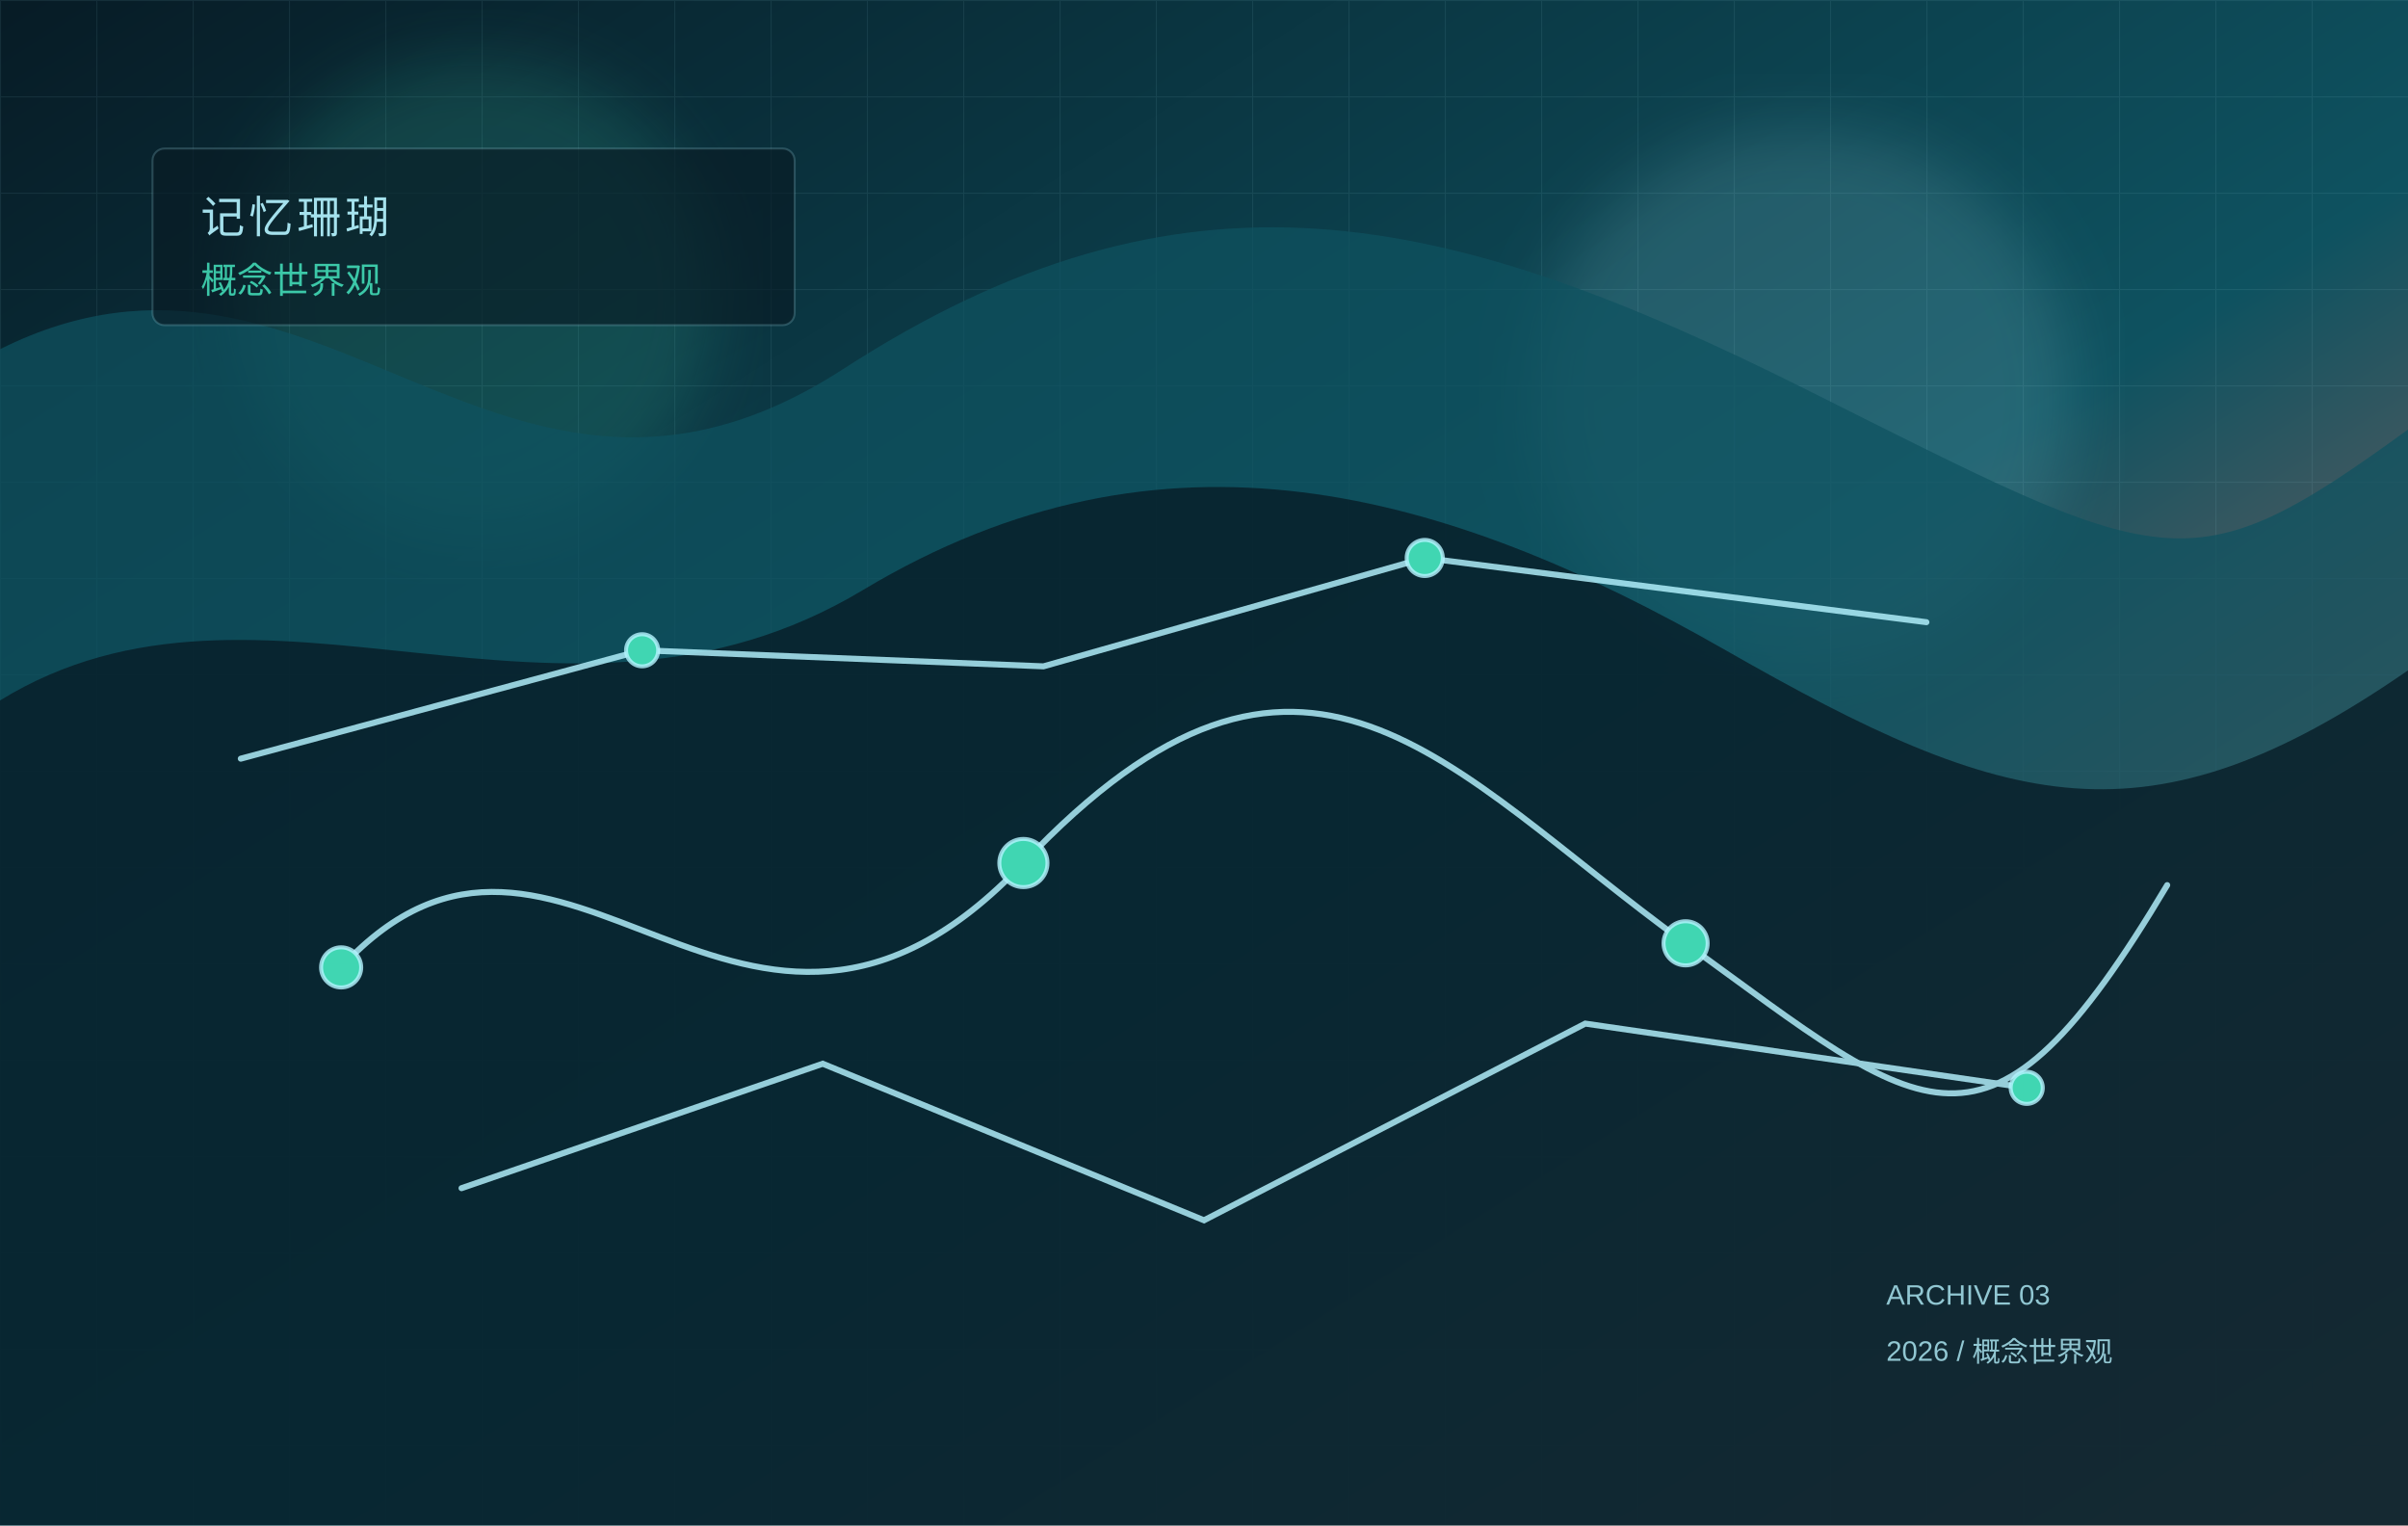
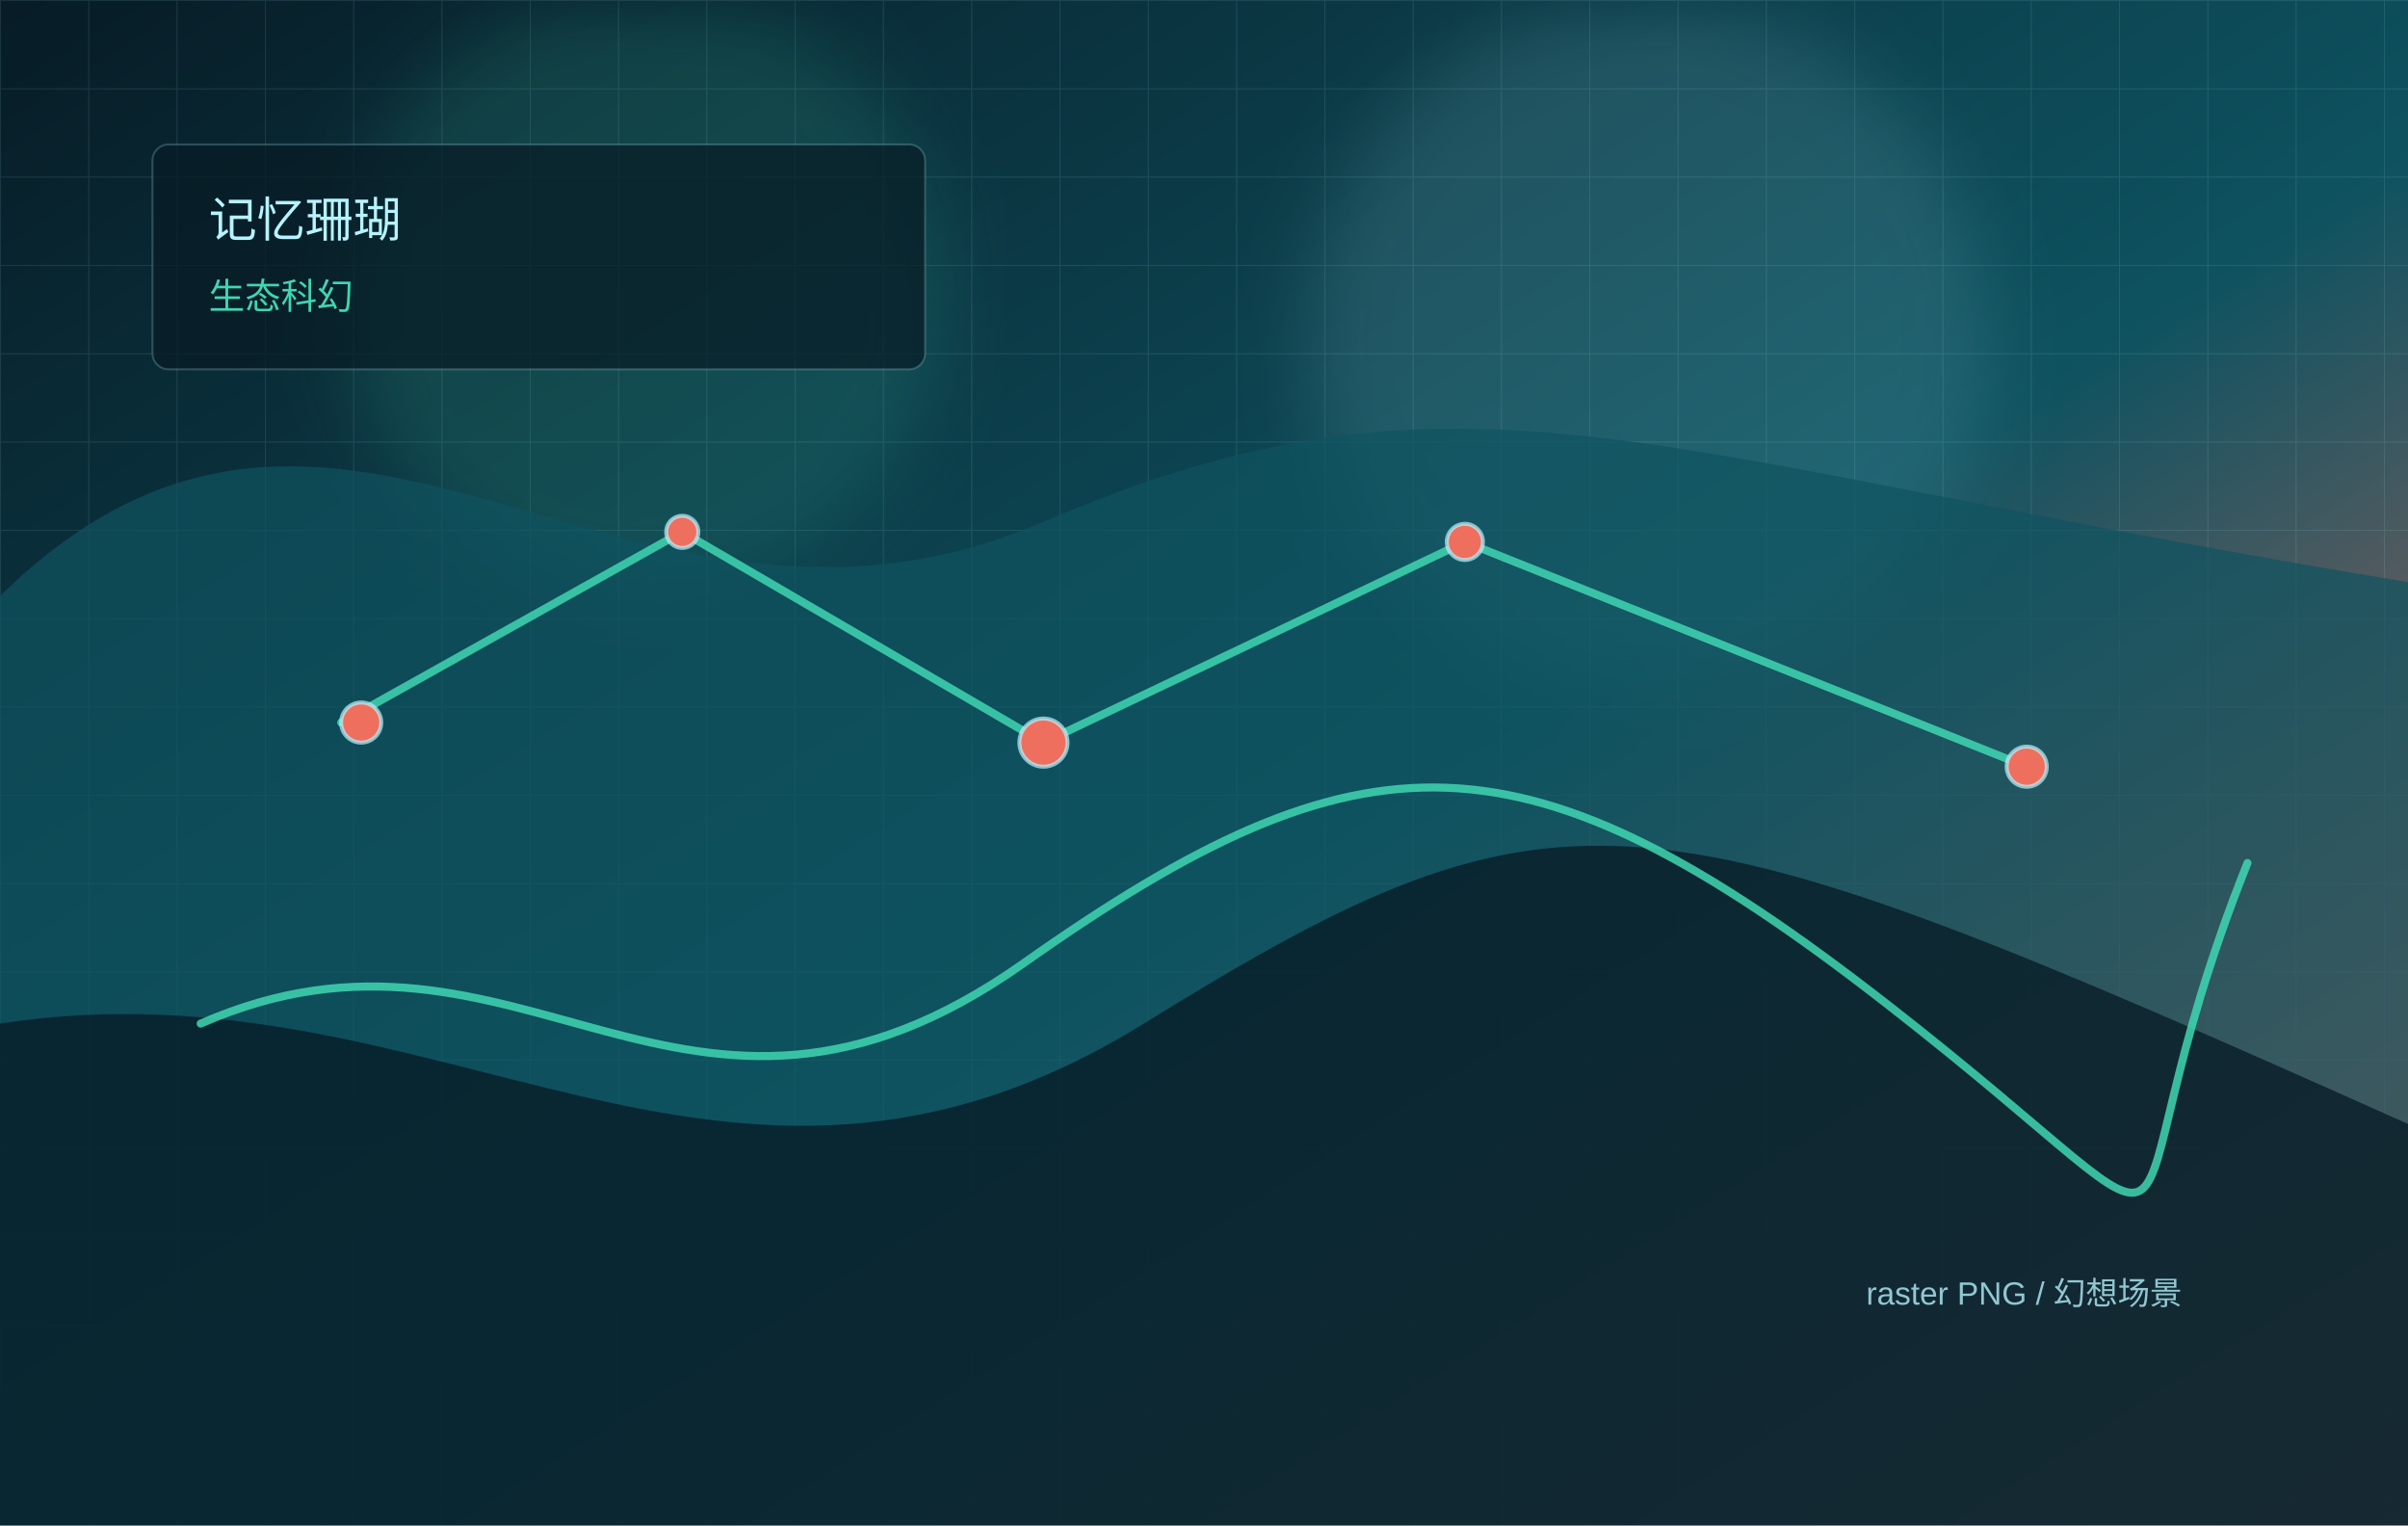
<svg xmlns="http://www.w3.org/2000/svg" viewBox="0 0 1200 760" role="img" aria-labelledby="title desc">
  <defs>
-     <linearGradient id="sky" x1="0" y1="0" x2="1" y2="1">
+     <linearGradient id="g" x1="0" y1="0" x2="1" y2="1">
      <stop offset="0" stop-color="#071b25" />
-       <stop offset="0.56" stop-color="#0e5260" />
+       <stop offset=".55" stop-color="#0e5260" />
      <stop offset="1" stop-color="#ef6f5e" />
    </linearGradient>
-     <pattern id="grid" width="48" height="48" patternUnits="userSpaceOnUse">
-       <path d="M48 0H0V48" fill="none" stroke="#b5f3ff" stroke-opacity=".12" stroke-width="1" />
+     <pattern id="grid" width="44" height="44" patternUnits="userSpaceOnUse">
+       <path d="M44 0H0V44" fill="none" stroke="#b5f3ff" stroke-opacity=".11" />
    </pattern>
-     <filter id="soft">
-       <feGaussianBlur stdDeviation="16" />
+     <filter id="blur">
+       <feGaussianBlur stdDeviation="18" />
    </filter>
  </defs>
-   <rect width="1200" height="760" fill="url(#sky)" />
-   <rect width="1200" height="760" fill="url(#grid)" opacity=".65" />
-   <circle cx="237" cy="148" r="119" fill="#40d6b2" opacity=".16" filter="url(#soft)" />
-   <circle cx="898" cy="198" r="134" fill="#b5f3ff" opacity=".14" filter="url(#soft)" />
-   <path d="M0 174 C 160 94, 250 294, 420 184 S 720 104, 900 194 S 1090 294, 1200 214 V760 H0Z" fill="#0e5260" opacity=".72" />
-   <path d="M0 349 C 130 269, 280 384, 430 294 S 720 244, 860 324 S 1070 424, 1200 334 V760 H0Z" fill="#071b25" opacity=".78" />
-   <g fill="none" stroke="#b5f3ff" stroke-width="3" stroke-linecap="round" opacity=".82">
-     <path d="M170 482 C280 363, 370 578, 510 430 S720 383, 840 470 S990 592, 1080 441" />
-     <path d="M120 378 L320 324 L520 332 L710 278 L960 310" />
-     <path d="M230 592 L410 530 L600 608 L790 510 L1010 542" />
+   <rect width="1200" height="760" fill="url(#g)" />
+   <rect width="1200" height="760" fill="url(#grid)" />
+   <circle cx="321" cy="145" r="150" fill="#40d6b2" opacity=".14" filter="url(#blur)" />
+   <circle cx="821" cy="170" r="170" fill="#b5f3ff" opacity=".12" filter="url(#blur)" />
+   <path d="M0 297 C170 130, 310 350, 520 260 S820 228, 1200 290 V760 H0Z" fill="#0e5260" opacity=".7" />
+   <path d="M0 510 C220 476, 360 640, 570 510 S820 390, 1200 560 V760 H0Z" fill="#071b25" opacity=".78" />
+   <g fill="none" stroke="#40d6b2" stroke-width="4" stroke-linecap="round" opacity=".85">
+     <path d="M100 510 C260 440, 340 600, 510 480 S760 360, 940 500 S1040 630, 1120 430" />
+     <path d="M170 360 L340 265 L520 370 L730 270 L1010 382" />
  </g>
-   <g fill="#40d6b2" stroke="#b5f3ff" stroke-opacity=".8" stroke-width="2">
-     <circle cx="170" cy="482" r="10" />
-     <circle cx="320" cy="324" r="8" />
-     <circle cx="510" cy="430" r="12" />
-     <circle cx="710" cy="278" r="9" />
-     <circle cx="840" cy="470" r="11" />
-     <circle cx="1010" cy="542" r="8" />
+   <g fill="#ef6f5e" stroke="#b5f3ff" stroke-opacity=".7" stroke-width="2">
+     <circle cx="180" cy="360" r="10" />
+     <circle cx="340" cy="265" r="8" />
+     <circle cx="520" cy="370" r="12" />
+     <circle cx="730" cy="270" r="9" />
+     <circle cx="1010" cy="382" r="10" />
  </g>
-   <g opacity=".9">
-     <rect x="76" y="74" width="320" height="88" rx="6" fill="#071b25" fill-opacity=".72" stroke="#b5f3ff" stroke-opacity=".22" />
-     <text x="100" y="116" fill="#b5f3ff" font-family="Arial, sans-serif" font-size="22" letter-spacing="2">记忆珊瑚</text>
-     <text x="100" y="146" fill="#40d6b2" font-family="Arial, sans-serif" font-size="18">概念世界观</text>
-   </g>
-   <g font-family="Arial, sans-serif" font-size="14" fill="#b5f3ff" opacity=".78">
-     <text x="940" y="650">ARCHIVE 03</text>
-     <text x="940" y="678">2026 / 概念世界观</text>
-   </g>
+   <rect x="76" y="72" width="385" height="112" rx="8" fill="#071b25" fill-opacity=".72" stroke="#b5f3ff" stroke-opacity=".22" />
+   <text x="104" y="118" fill="#b5f3ff" font-family="Arial, sans-serif" font-size="24">记忆珊瑚</text>
+   <text x="104" y="154" fill="#40d6b2" font-family="Arial, sans-serif" font-size="18">生态科幻</text>
+   <text x="930" y="650" fill="#b5f3ff" opacity=".78" font-family="Arial, sans-serif" font-size="16">raster PNG / 幻想场景</text>
</svg>
